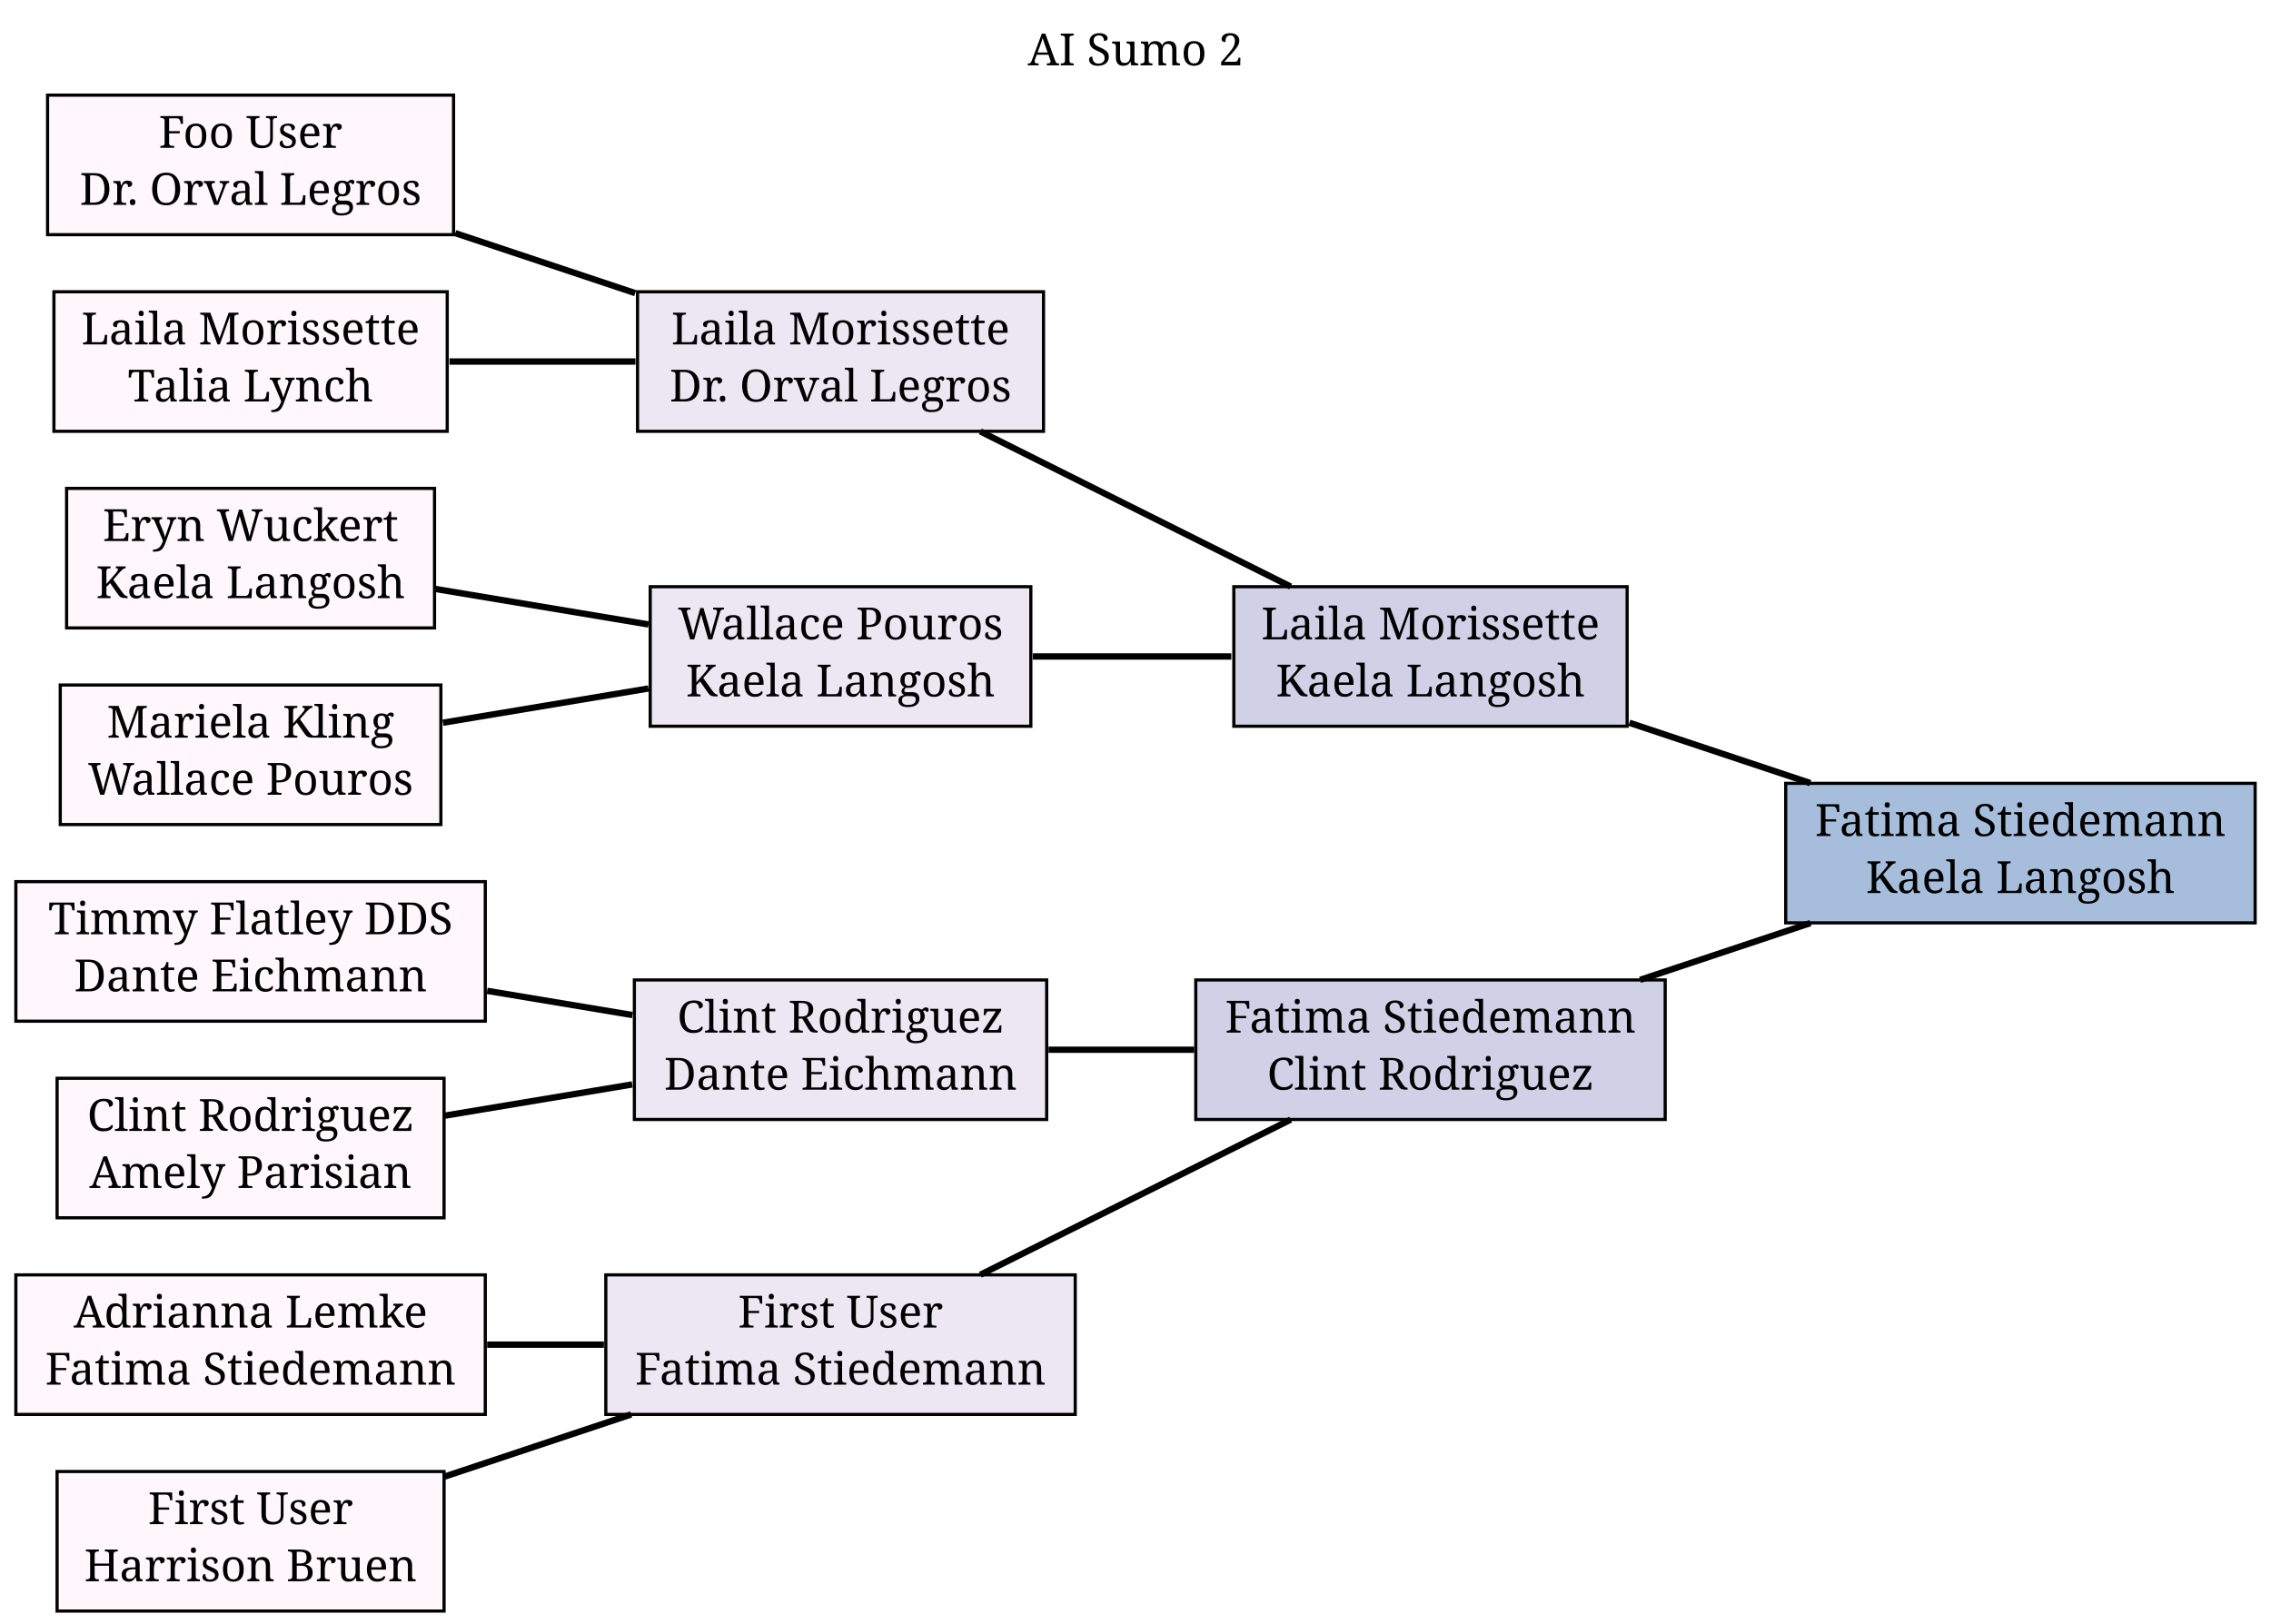
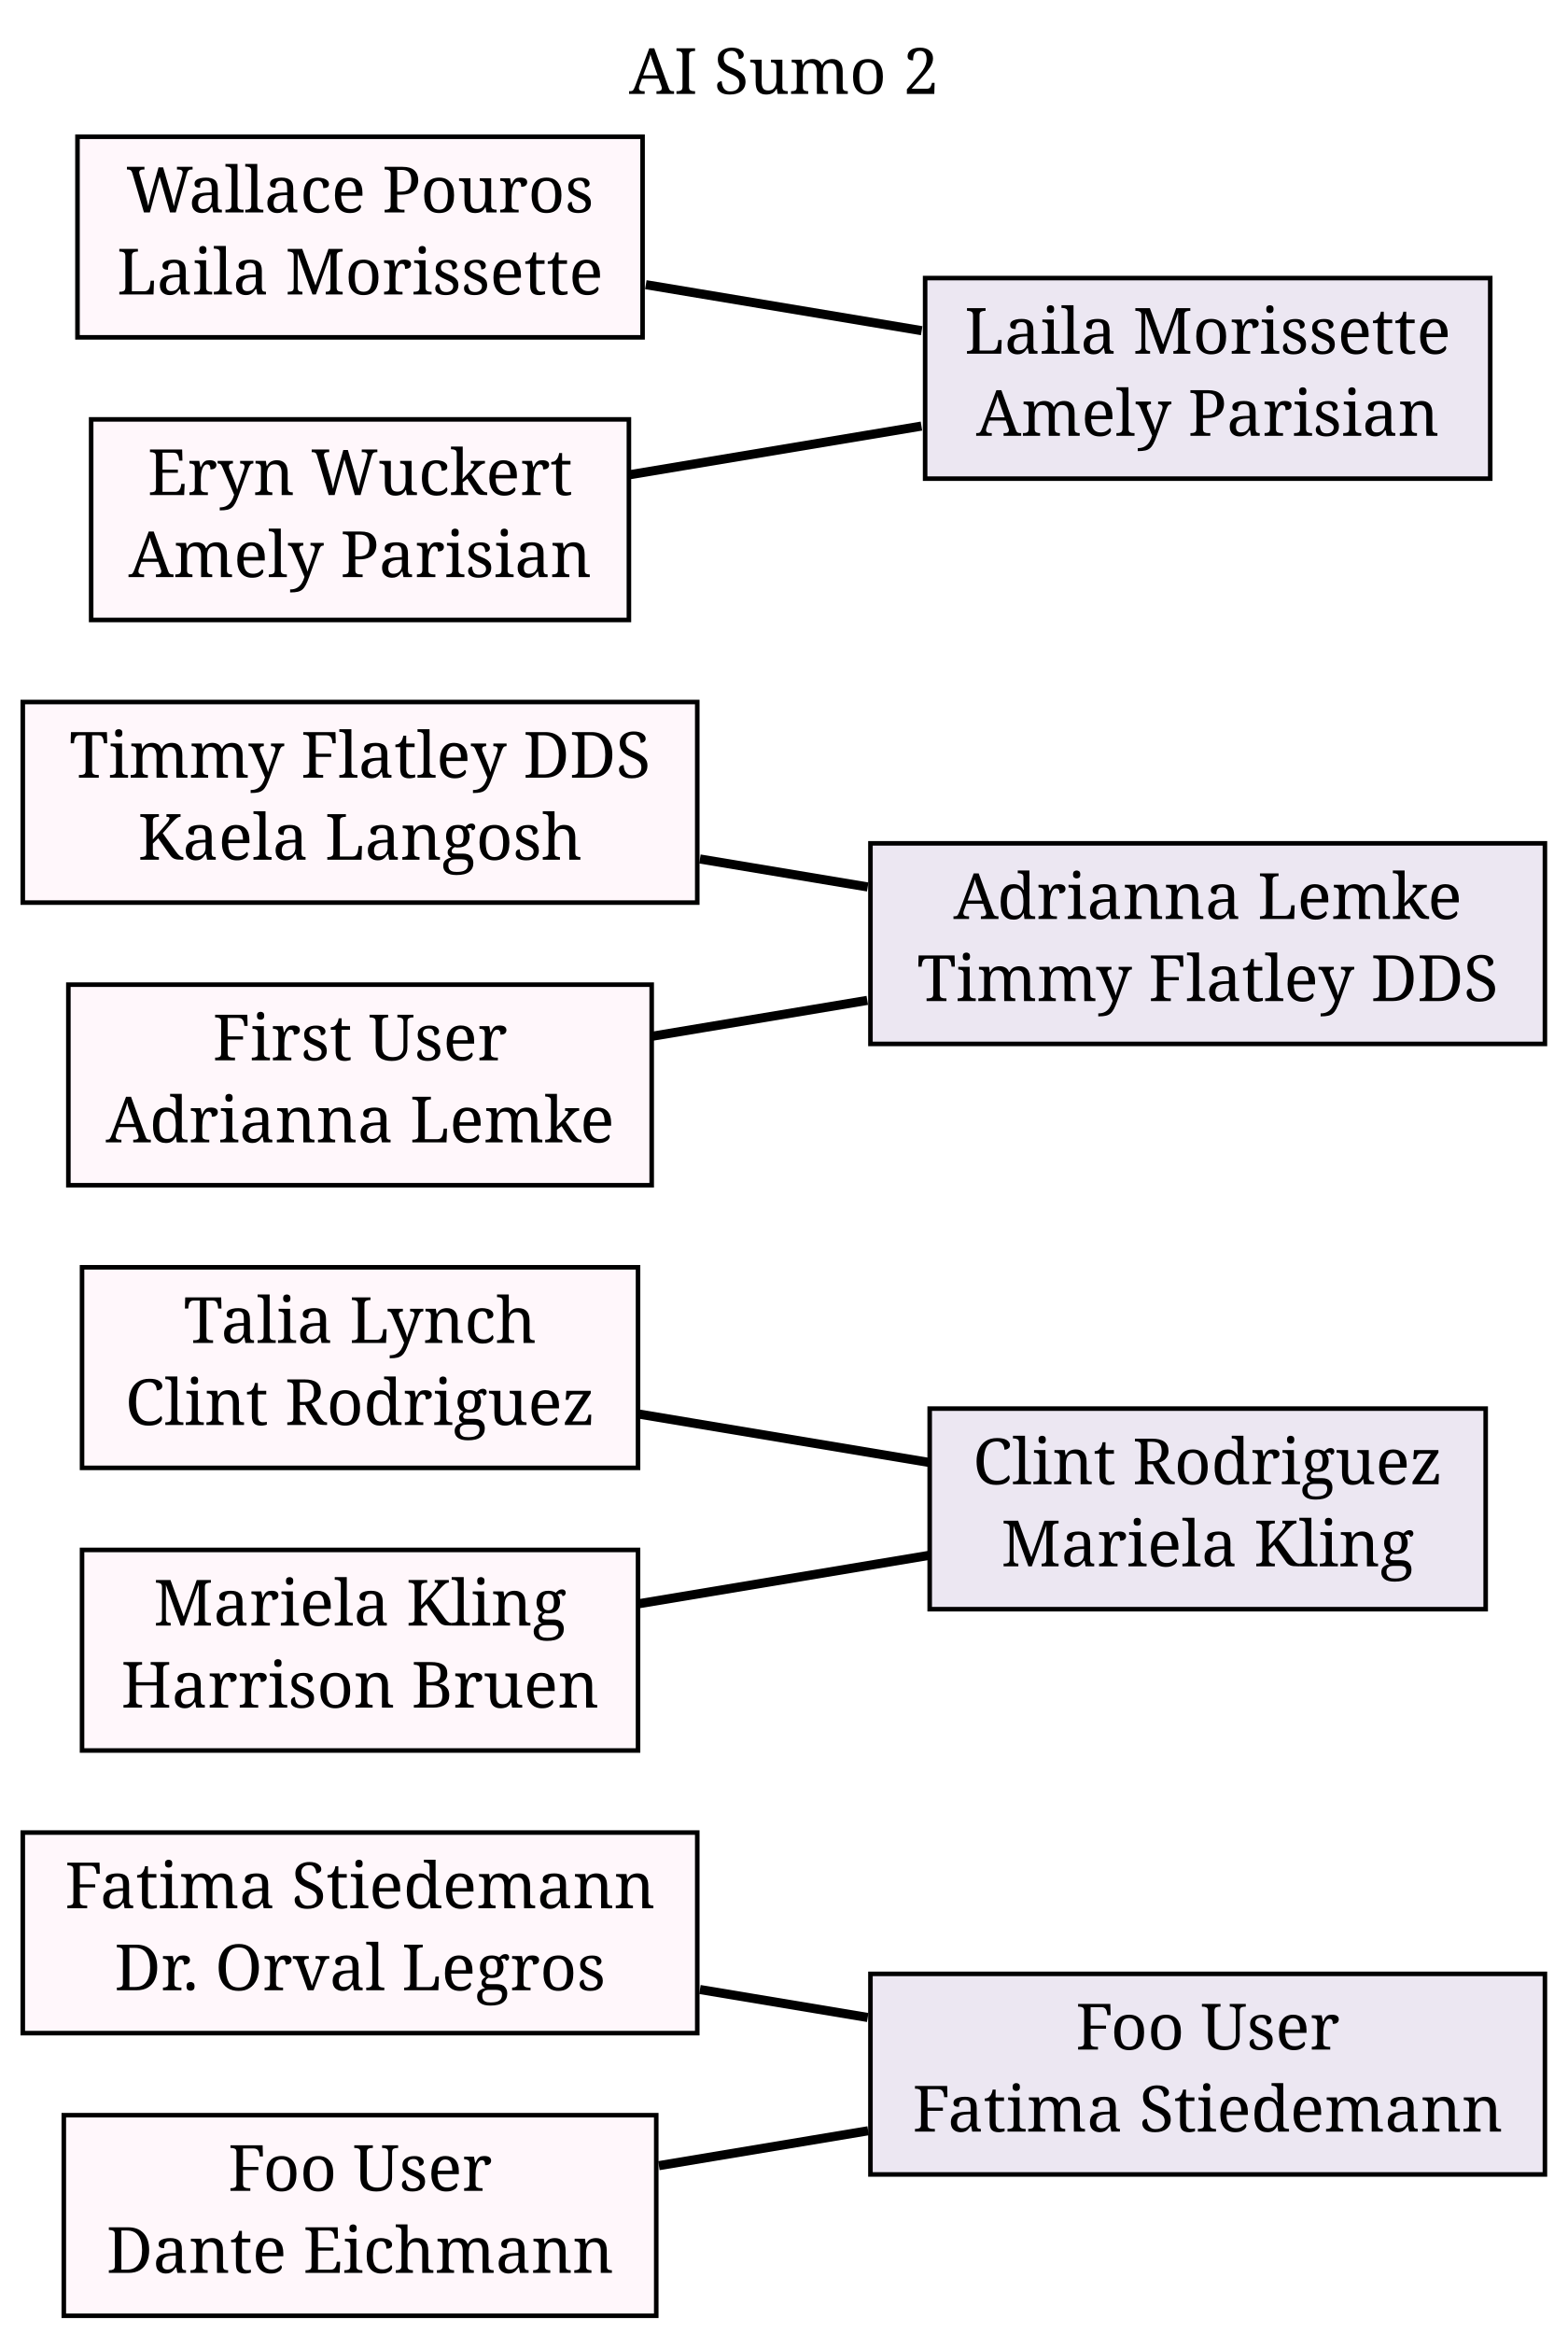
- <svg xmlns="http://www.w3.org/2000/svg" width="716pt" height="512pt" viewBox="0.00 0.00 716.00 512.00">
+ <svg xmlns="http://www.w3.org/2000/svg" width="344pt" height="512pt" viewBox="0.00 0.00 344.00 512.00">
  <g id="graph1" class="graph" transform="scale(1 1) rotate(0) translate(4 508)">
-     <polygon fill="white" stroke="white" points="-4,5 -4,-508 713,-508 713,5 -4,5" />
-     <text text-anchor="middle" x="354" y="-487.4" font-family="Times Roman,serif" font-size="14.00">AI Sumo 2</text>
+     <polygon fill="white" stroke="white" points="-4,5 -4,-508 341,-508 341,5 -4,5" />
+     <text text-anchor="middle" x="168" y="-487.4" font-family="Times Roman,serif" font-size="14.00">AI Sumo 2</text>
    <g id="node1" class="node">
-       <polygon fill="#fff7fb" stroke="black" points="139,-478 11,-478 11,-434 139,-434 139,-478" />
-       <text text-anchor="middle" x="75" y="-461.4" font-family="Times Roman,serif" font-size="14.00">Foo User</text>
-       <text text-anchor="middle" x="75" y="-443.4" font-family="Times Roman,serif" font-size="14.00">Dr. Orval Legros</text>
+       <polygon fill="#fff7fb" stroke="black" points="149,-106 1,-106 1,-62 149,-62 149,-106" />
+       <text text-anchor="middle" x="75" y="-89.4" font-family="Times Roman,serif" font-size="14.00">Fatima Stiedemann</text>
+       <text text-anchor="middle" x="75" y="-71.4" font-family="Times Roman,serif" font-size="14.00">Dr. Orval Legros</text>
    </g>
    <g id="node2" class="node">
-       <polygon fill="#ece7f2" stroke="black" points="325,-416 197,-416 197,-372 325,-372 325,-416" />
-       <text text-anchor="middle" x="261" y="-399.4" font-family="Times Roman,serif" font-size="14.00">Laila Morissette</text>
-       <text text-anchor="middle" x="261" y="-381.4" font-family="Times Roman,serif" font-size="14.00">Dr. Orval Legros</text>
+       <polygon fill="#ece7f2" stroke="black" points="335,-75 187,-75 187,-31 335,-31 335,-75" />
+       <text text-anchor="middle" x="261" y="-58.4" font-family="Times Roman,serif" font-size="14.00">Foo User</text>
+       <text text-anchor="middle" x="261" y="-40.4" font-family="Times Roman,serif" font-size="14.00">Fatima Stiedemann</text>
    </g>
    <g id="edge2" class="edge">
-       <path fill="none" stroke="black" stroke-width="2" d="M139.532,-434.489C157.894,-428.369 177.894,-421.702 196.267,-415.578" />
-     </g>
-     <g id="node14" class="node">
-       <polygon fill="#d0d1e6" stroke="black" points="509,-323 385,-323 385,-279 509,-279 509,-323" />
-       <text text-anchor="middle" x="447" y="-306.4" font-family="Times Roman,serif" font-size="14.00">Laila Morissette</text>
-       <text text-anchor="middle" x="447" y="-288.4" font-family="Times Roman,serif" font-size="14.00">Kaela Langosh</text>
-     </g>
-     <g id="edge22" class="edge">
-       <path fill="none" stroke="black" stroke-width="2" d="M305.079,-371.96C334.622,-357.189 373.371,-337.814 402.915,-323.042" />
+       <path fill="none" stroke="black" stroke-width="2" d="M149.582,-71.57C161.71,-69.548 174.273,-67.454 186.402,-65.433" />
    </g>
    <g id="node3" class="node">
-       <polygon fill="#fff7fb" stroke="black" points="149,-106 1,-106 1,-62 149,-62 149,-106" />
-       <text text-anchor="middle" x="75" y="-89.4" font-family="Times Roman,serif" font-size="14.00">Adrianna Lemke</text>
-       <text text-anchor="middle" x="75" y="-71.4" font-family="Times Roman,serif" font-size="14.00">Fatima Stiedemann</text>
+       <polygon fill="#fff7fb" stroke="black" points="136,-230 14,-230 14,-186 136,-186 136,-230" />
+       <text text-anchor="middle" x="75" y="-213.4" font-family="Times Roman,serif" font-size="14.00">Talia Lynch</text>
+       <text text-anchor="middle" x="75" y="-195.4" font-family="Times Roman,serif" font-size="14.00">Clint Rodriguez</text>
    </g>
    <g id="node4" class="node">
-       <polygon fill="#ece7f2" stroke="black" points="335,-106 187,-106 187,-62 335,-62 335,-106" />
-       <text text-anchor="middle" x="261" y="-89.4" font-family="Times Roman,serif" font-size="14.00">First User</text>
-       <text text-anchor="middle" x="261" y="-71.4" font-family="Times Roman,serif" font-size="14.00">Fatima Stiedemann</text>
+       <polygon fill="#ece7f2" stroke="black" points="322,-199 200,-199 200,-155 322,-155 322,-199" />
+       <text text-anchor="middle" x="261" y="-182.4" font-family="Times Roman,serif" font-size="14.00">Clint Rodriguez</text>
+       <text text-anchor="middle" x="261" y="-164.4" font-family="Times Roman,serif" font-size="14.00">Mariela Kling</text>
    </g>
    <g id="edge4" class="edge">
-       <path fill="none" stroke="black" stroke-width="2" d="M149.582,-84C161.71,-84 174.273,-84 186.402,-84" />
-     </g>
-     <g id="node13" class="node">
-       <polygon fill="#d0d1e6" stroke="black" points="521,-199 373,-199 373,-155 521,-155 521,-199" />
-       <text text-anchor="middle" x="447" y="-182.4" font-family="Times Roman,serif" font-size="14.00">Fatima Stiedemann</text>
-       <text text-anchor="middle" x="447" y="-164.4" font-family="Times Roman,serif" font-size="14.00">Clint Rodriguez</text>
-     </g>
-     <g id="edge18" class="edge">
-       <path fill="none" stroke="black" stroke-width="2" d="M305.079,-106.04C334.622,-120.811 373.371,-140.186 402.915,-154.958" />
+       <path fill="none" stroke="black" stroke-width="2" d="M136.161,-197.807C156.596,-194.401 179.364,-190.606 199.802,-187.2" />
    </g>
    <g id="node5" class="node">
-       <polygon fill="#fff7fb" stroke="black" points="133,-354 17,-354 17,-310 133,-310 133,-354" />
-       <text text-anchor="middle" x="75" y="-337.4" font-family="Times Roman,serif" font-size="14.00">Eryn Wuckert</text>
+       <polygon fill="#fff7fb" stroke="black" points="149,-354 1,-354 1,-310 149,-310 149,-354" />
+       <text text-anchor="middle" x="75" y="-337.4" font-family="Times Roman,serif" font-size="14.00">Timmy Flatley DDS</text>
      <text text-anchor="middle" x="75" y="-319.4" font-family="Times Roman,serif" font-size="14.00">Kaela Langosh</text>
    </g>
    <g id="node6" class="node">
-       <polygon fill="#ece7f2" stroke="black" points="321,-323 201,-323 201,-279 321,-279 321,-323" />
-       <text text-anchor="middle" x="261" y="-306.4" font-family="Times Roman,serif" font-size="14.00">Wallace Pouros</text>
-       <text text-anchor="middle" x="261" y="-288.4" font-family="Times Roman,serif" font-size="14.00">Kaela Langosh</text>
+       <polygon fill="#ece7f2" stroke="black" points="335,-323 187,-323 187,-279 335,-279 335,-323" />
+       <text text-anchor="middle" x="261" y="-306.4" font-family="Times Roman,serif" font-size="14.00">Adrianna Lemke</text>
+       <text text-anchor="middle" x="261" y="-288.4" font-family="Times Roman,serif" font-size="14.00">Timmy Flatley DDS</text>
    </g>
    <g id="edge6" class="edge">
-       <path fill="none" stroke="black" stroke-width="2" d="M133.086,-322.319C154.511,-318.748 178.828,-314.695 200.464,-311.089" />
-     </g>
-     <g id="edge24" class="edge">
-       <path fill="none" stroke="black" stroke-width="2" d="M321.646,-301C341.682,-301 364.008,-301 384.202,-301" />
+       <path fill="none" stroke="black" stroke-width="2" d="M149.582,-319.57C161.71,-317.548 174.273,-315.454 186.402,-313.433" />
    </g>
    <g id="node7" class="node">
-       <polygon fill="#fff7fb" stroke="black" points="135,-292 15,-292 15,-248 135,-248 135,-292" />
-       <text text-anchor="middle" x="75" y="-275.4" font-family="Times Roman,serif" font-size="14.00">Mariela Kling</text>
-       <text text-anchor="middle" x="75" y="-257.4" font-family="Times Roman,serif" font-size="14.00">Wallace Pouros</text>
+       <polygon fill="#fff7fb" stroke="black" points="137,-478 13,-478 13,-434 137,-434 137,-478" />
+       <text text-anchor="middle" x="75" y="-461.4" font-family="Times Roman,serif" font-size="14.00">Wallace Pouros</text>
+       <text text-anchor="middle" x="75" y="-443.4" font-family="Times Roman,serif" font-size="14.00">Laila Morissette</text>
+     </g>
+     <g id="node8" class="node">
+       <polygon fill="#ece7f2" stroke="black" points="323,-447 199,-447 199,-403 323,-403 323,-447" />
+       <text text-anchor="middle" x="261" y="-430.4" font-family="Times Roman,serif" font-size="14.00">Laila Morissette</text>
+       <text text-anchor="middle" x="261" y="-412.4" font-family="Times Roman,serif" font-size="14.00">Amely Parisian</text>
    </g>
    <g id="edge8" class="edge">
-       <path fill="none" stroke="black" stroke-width="2" d="M135.646,-280.108C156.424,-283.571 179.664,-287.444 200.436,-290.906" />
-     </g>
-     <g id="node8" class="node">
-       <polygon fill="#fff7fb" stroke="black" points="149,-230 1,-230 1,-186 149,-186 149,-230" />
-       <text text-anchor="middle" x="75" y="-213.4" font-family="Times Roman,serif" font-size="14.00">Timmy Flatley DDS</text>
-       <text text-anchor="middle" x="75" y="-195.4" font-family="Times Roman,serif" font-size="14.00">Dante Eichmann</text>
+       <path fill="none" stroke="black" stroke-width="2" d="M137.712,-445.548C157.223,-442.296 178.73,-438.712 198.244,-435.459" />
    </g>
    <g id="node9" class="node">
-       <polygon fill="#ece7f2" stroke="black" points="326,-199 196,-199 196,-155 326,-155 326,-199" />
-       <text text-anchor="middle" x="261" y="-182.4" font-family="Times Roman,serif" font-size="14.00">Clint Rodriguez</text>
-       <text text-anchor="middle" x="261" y="-164.4" font-family="Times Roman,serif" font-size="14.00">Dante Eichmann</text>
+       <polygon fill="#fff7fb" stroke="black" points="139,-292 11,-292 11,-248 139,-248 139,-292" />
+       <text text-anchor="middle" x="75" y="-275.4" font-family="Times Roman,serif" font-size="14.00">First User</text>
+       <text text-anchor="middle" x="75" y="-257.4" font-family="Times Roman,serif" font-size="14.00">Adrianna Lemke</text>
    </g>
    <g id="edge10" class="edge">
-       <path fill="none" stroke="black" stroke-width="2" d="M149.582,-195.57C164.742,-193.043 180.582,-190.403 195.403,-187.933" />
-     </g>
-     <g id="edge20" class="edge">
-       <path fill="none" stroke="black" stroke-width="2" d="M326.577,-177C341.429,-177 357.305,-177 372.496,-177" />
+       <path fill="none" stroke="black" stroke-width="2" d="M139.011,-280.668C154.248,-283.208 170.639,-285.94 186.308,-288.551" />
    </g>
    <g id="node10" class="node">
-       <polygon fill="#fff7fb" stroke="black" points="137,-416 13,-416 13,-372 137,-372 137,-416" />
-       <text text-anchor="middle" x="75" y="-399.4" font-family="Times Roman,serif" font-size="14.00">Laila Morissette</text>
-       <text text-anchor="middle" x="75" y="-381.4" font-family="Times Roman,serif" font-size="14.00">Talia Lynch</text>
+       <polygon fill="#fff7fb" stroke="black" points="134,-416 16,-416 16,-372 134,-372 134,-416" />
+       <text text-anchor="middle" x="75" y="-399.4" font-family="Times Roman,serif" font-size="14.00">Eryn Wuckert</text>
+       <text text-anchor="middle" x="75" y="-381.4" font-family="Times Roman,serif" font-size="14.00">Amely Parisian</text>
    </g>
    <g id="edge12" class="edge">
-       <path fill="none" stroke="black" stroke-width="2" d="M137.712,-394C156.59,-394 177.337,-394 196.339,-394" />
+       <path fill="none" stroke="black" stroke-width="2" d="M134.107,-403.851C154.531,-407.255 177.481,-411.08 198.191,-414.532" />
    </g>
    <g id="node11" class="node">
      <polygon fill="#fff7fb" stroke="black" points="136,-168 14,-168 14,-124 136,-124 136,-168" />
-       <text text-anchor="middle" x="75" y="-151.4" font-family="Times Roman,serif" font-size="14.00">Clint Rodriguez</text>
-       <text text-anchor="middle" x="75" y="-133.4" font-family="Times Roman,serif" font-size="14.00">Amely Parisian</text>
+       <text text-anchor="middle" x="75" y="-151.4" font-family="Times Roman,serif" font-size="14.00">Mariela Kling</text>
+       <text text-anchor="middle" x="75" y="-133.4" font-family="Times Roman,serif" font-size="14.00">Harrison Bruen</text>
    </g>
    <g id="edge14" class="edge">
-       <path fill="none" stroke="black" stroke-width="2" d="M136.161,-156.193C155.114,-159.352 176.073,-162.846 195.32,-166.053" />
+       <path fill="none" stroke="black" stroke-width="2" d="M136.161,-156.193C156.596,-159.599 179.364,-163.394 199.802,-166.8" />
    </g>
    <g id="node12" class="node">
-       <polygon fill="#fff7fb" stroke="black" points="136,-44 14,-44 14,-2.13163e-14 136,-7.10543e-15 136,-44" />
-       <text text-anchor="middle" x="75" y="-27.4" font-family="Times Roman,serif" font-size="14.00">First User</text>
-       <text text-anchor="middle" x="75" y="-9.4" font-family="Times Roman,serif" font-size="14.00">Harrison Bruen</text>
+       <polygon fill="#fff7fb" stroke="black" points="140,-44 10,-44 10,-2.13163e-14 140,-7.10543e-15 140,-44" />
+       <text text-anchor="middle" x="75" y="-27.4" font-family="Times Roman,serif" font-size="14.00">Foo User</text>
+       <text text-anchor="middle" x="75" y="-9.4" font-family="Times Roman,serif" font-size="14.00">Dante Eichmann</text>
    </g>
    <g id="edge16" class="edge">
-       <path fill="none" stroke="black" stroke-width="2" d="M136.161,-42.387C155.008,-48.669 175.839,-55.613 194.997,-61.999" />
-     </g>
-     <g id="node15" class="node">
-       <polygon fill="#a6bddb" stroke="black" points="707,-261 559,-261 559,-217 707,-217 707,-261" />
-       <text text-anchor="middle" x="633" y="-244.4" font-family="Times Roman,serif" font-size="14.00">Fatima Stiedemann</text>
-       <text text-anchor="middle" x="633" y="-226.4" font-family="Times Roman,serif" font-size="14.00">Kaela Langosh</text>
-     </g>
-     <g id="edge26" class="edge">
-       <path fill="none" stroke="black" stroke-width="2" d="M513.1,-199.033C530.538,-204.846 549.356,-211.119 566.799,-216.933" />
-     </g>
-     <g id="edge28" class="edge">
-       <path fill="none" stroke="black" stroke-width="2" d="M509.712,-280.096C528.063,-273.979 548.18,-267.273 566.743,-261.086" />
+       <path fill="none" stroke="black" stroke-width="2" d="M140.577,-32.929C155.429,-35.405 171.305,-38.051 186.496,-40.583" />
    </g>
  </g>
</svg>
